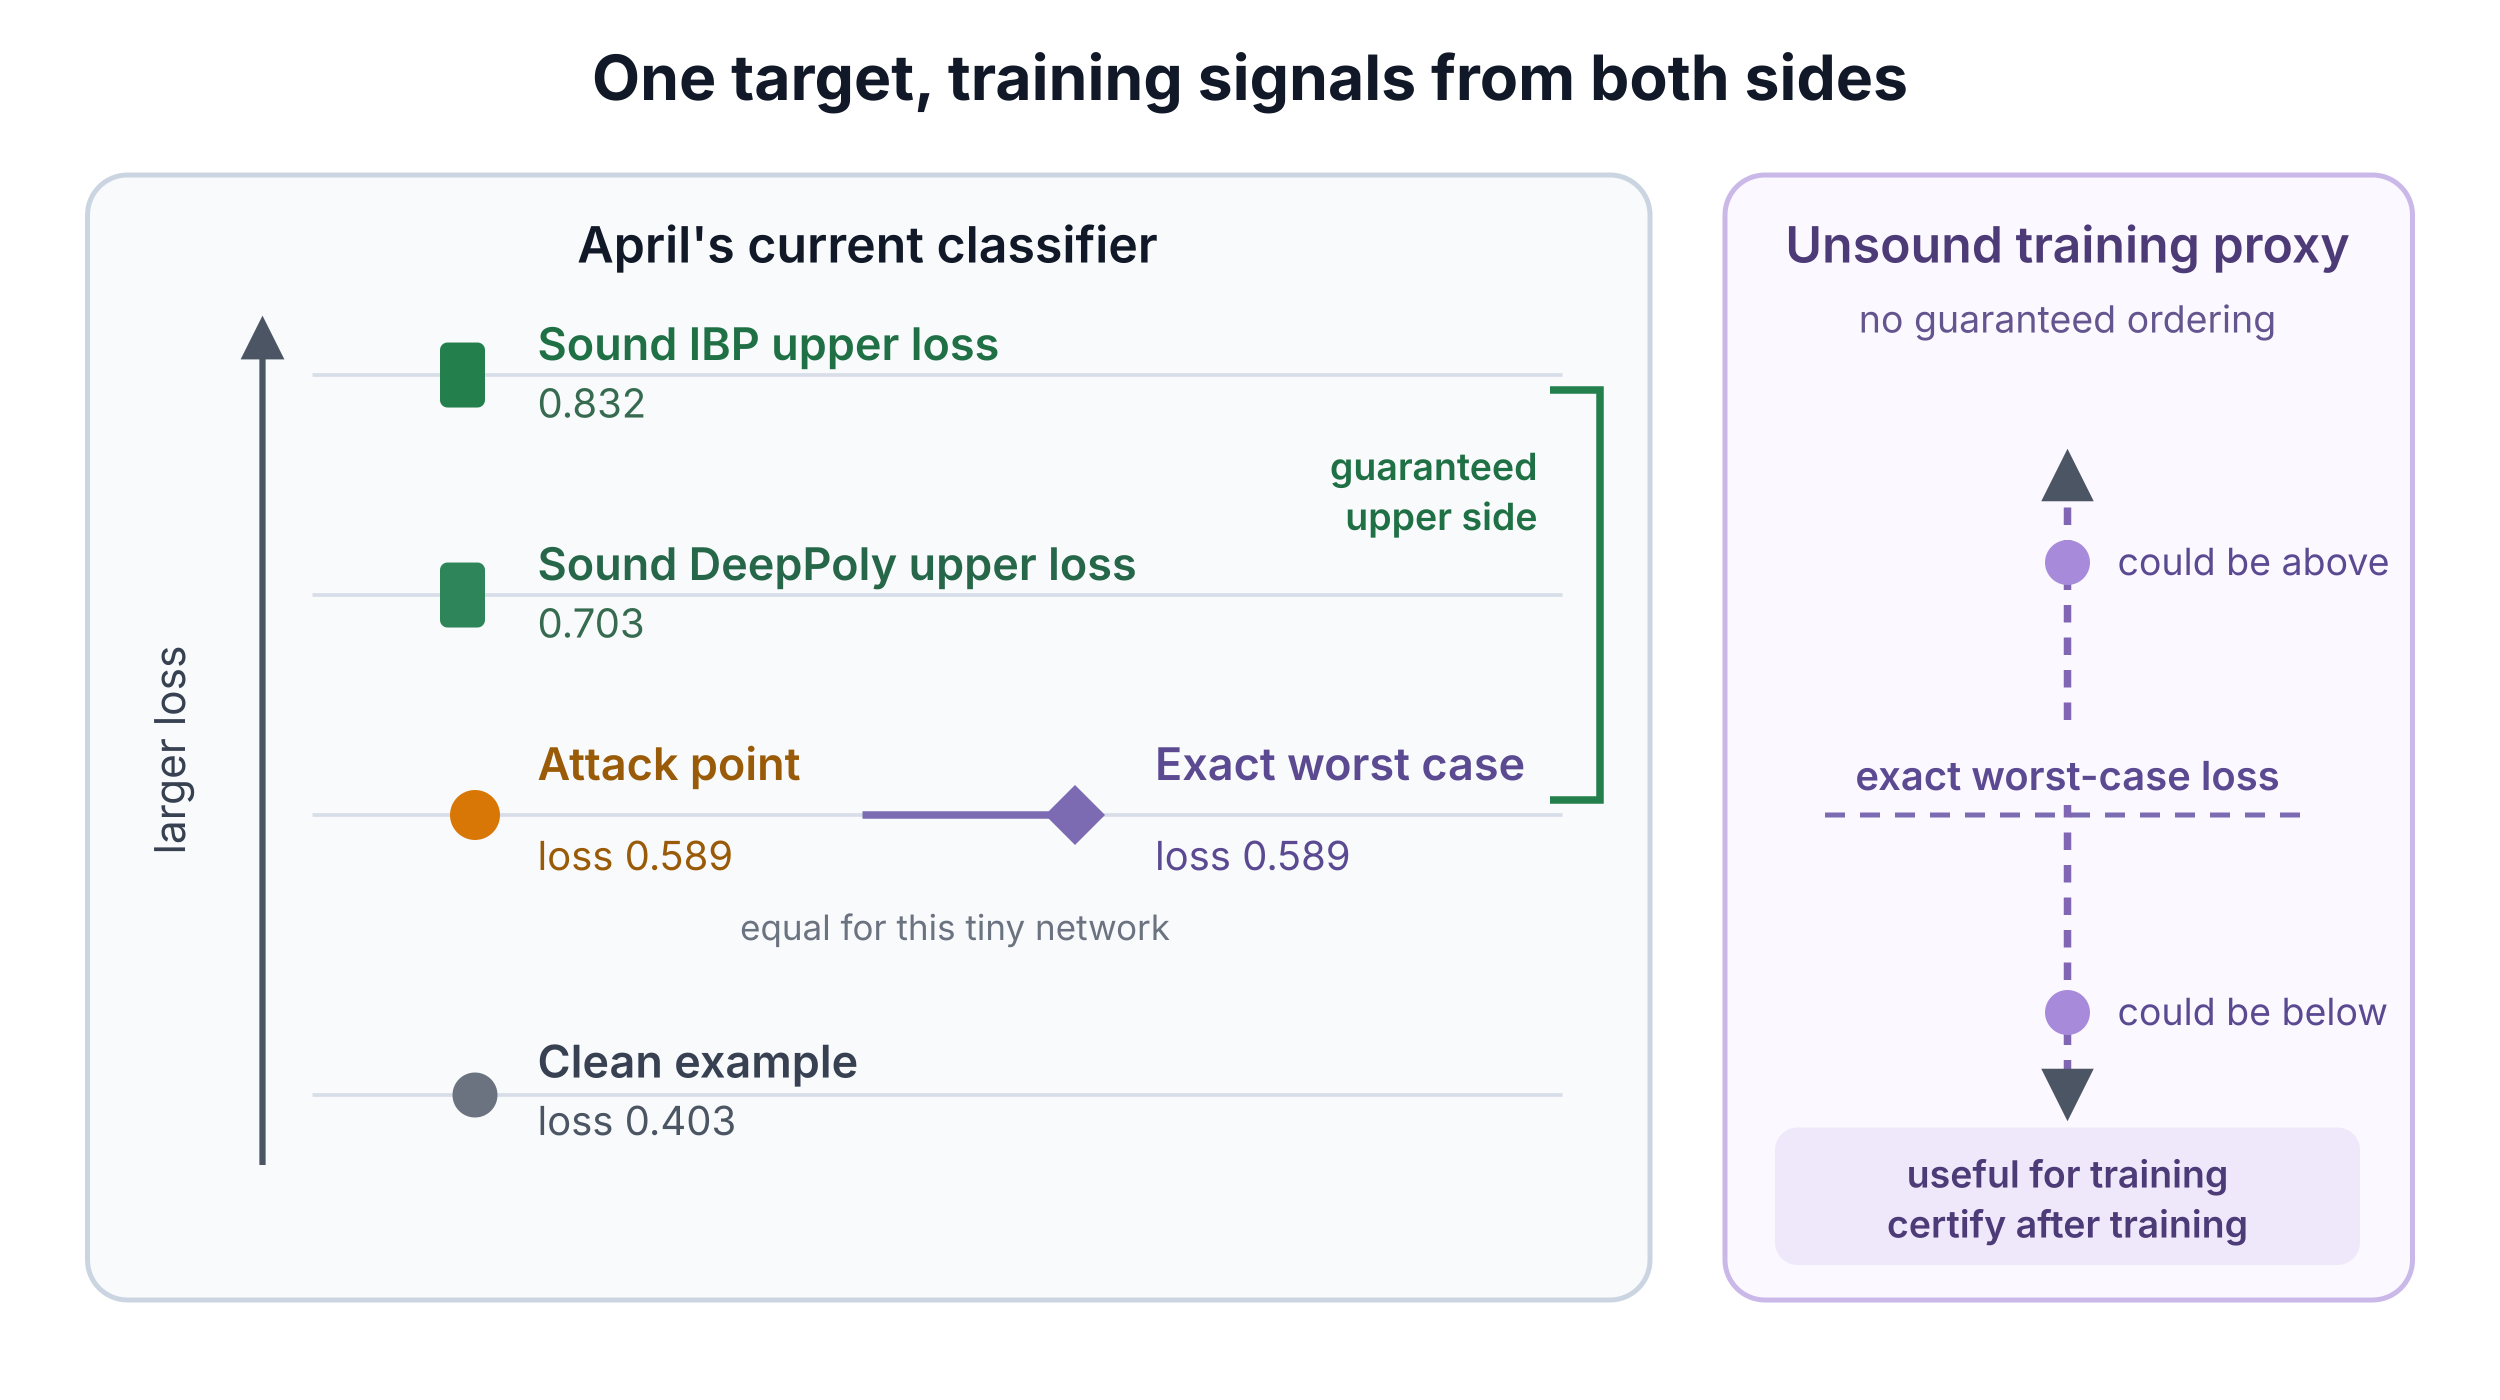
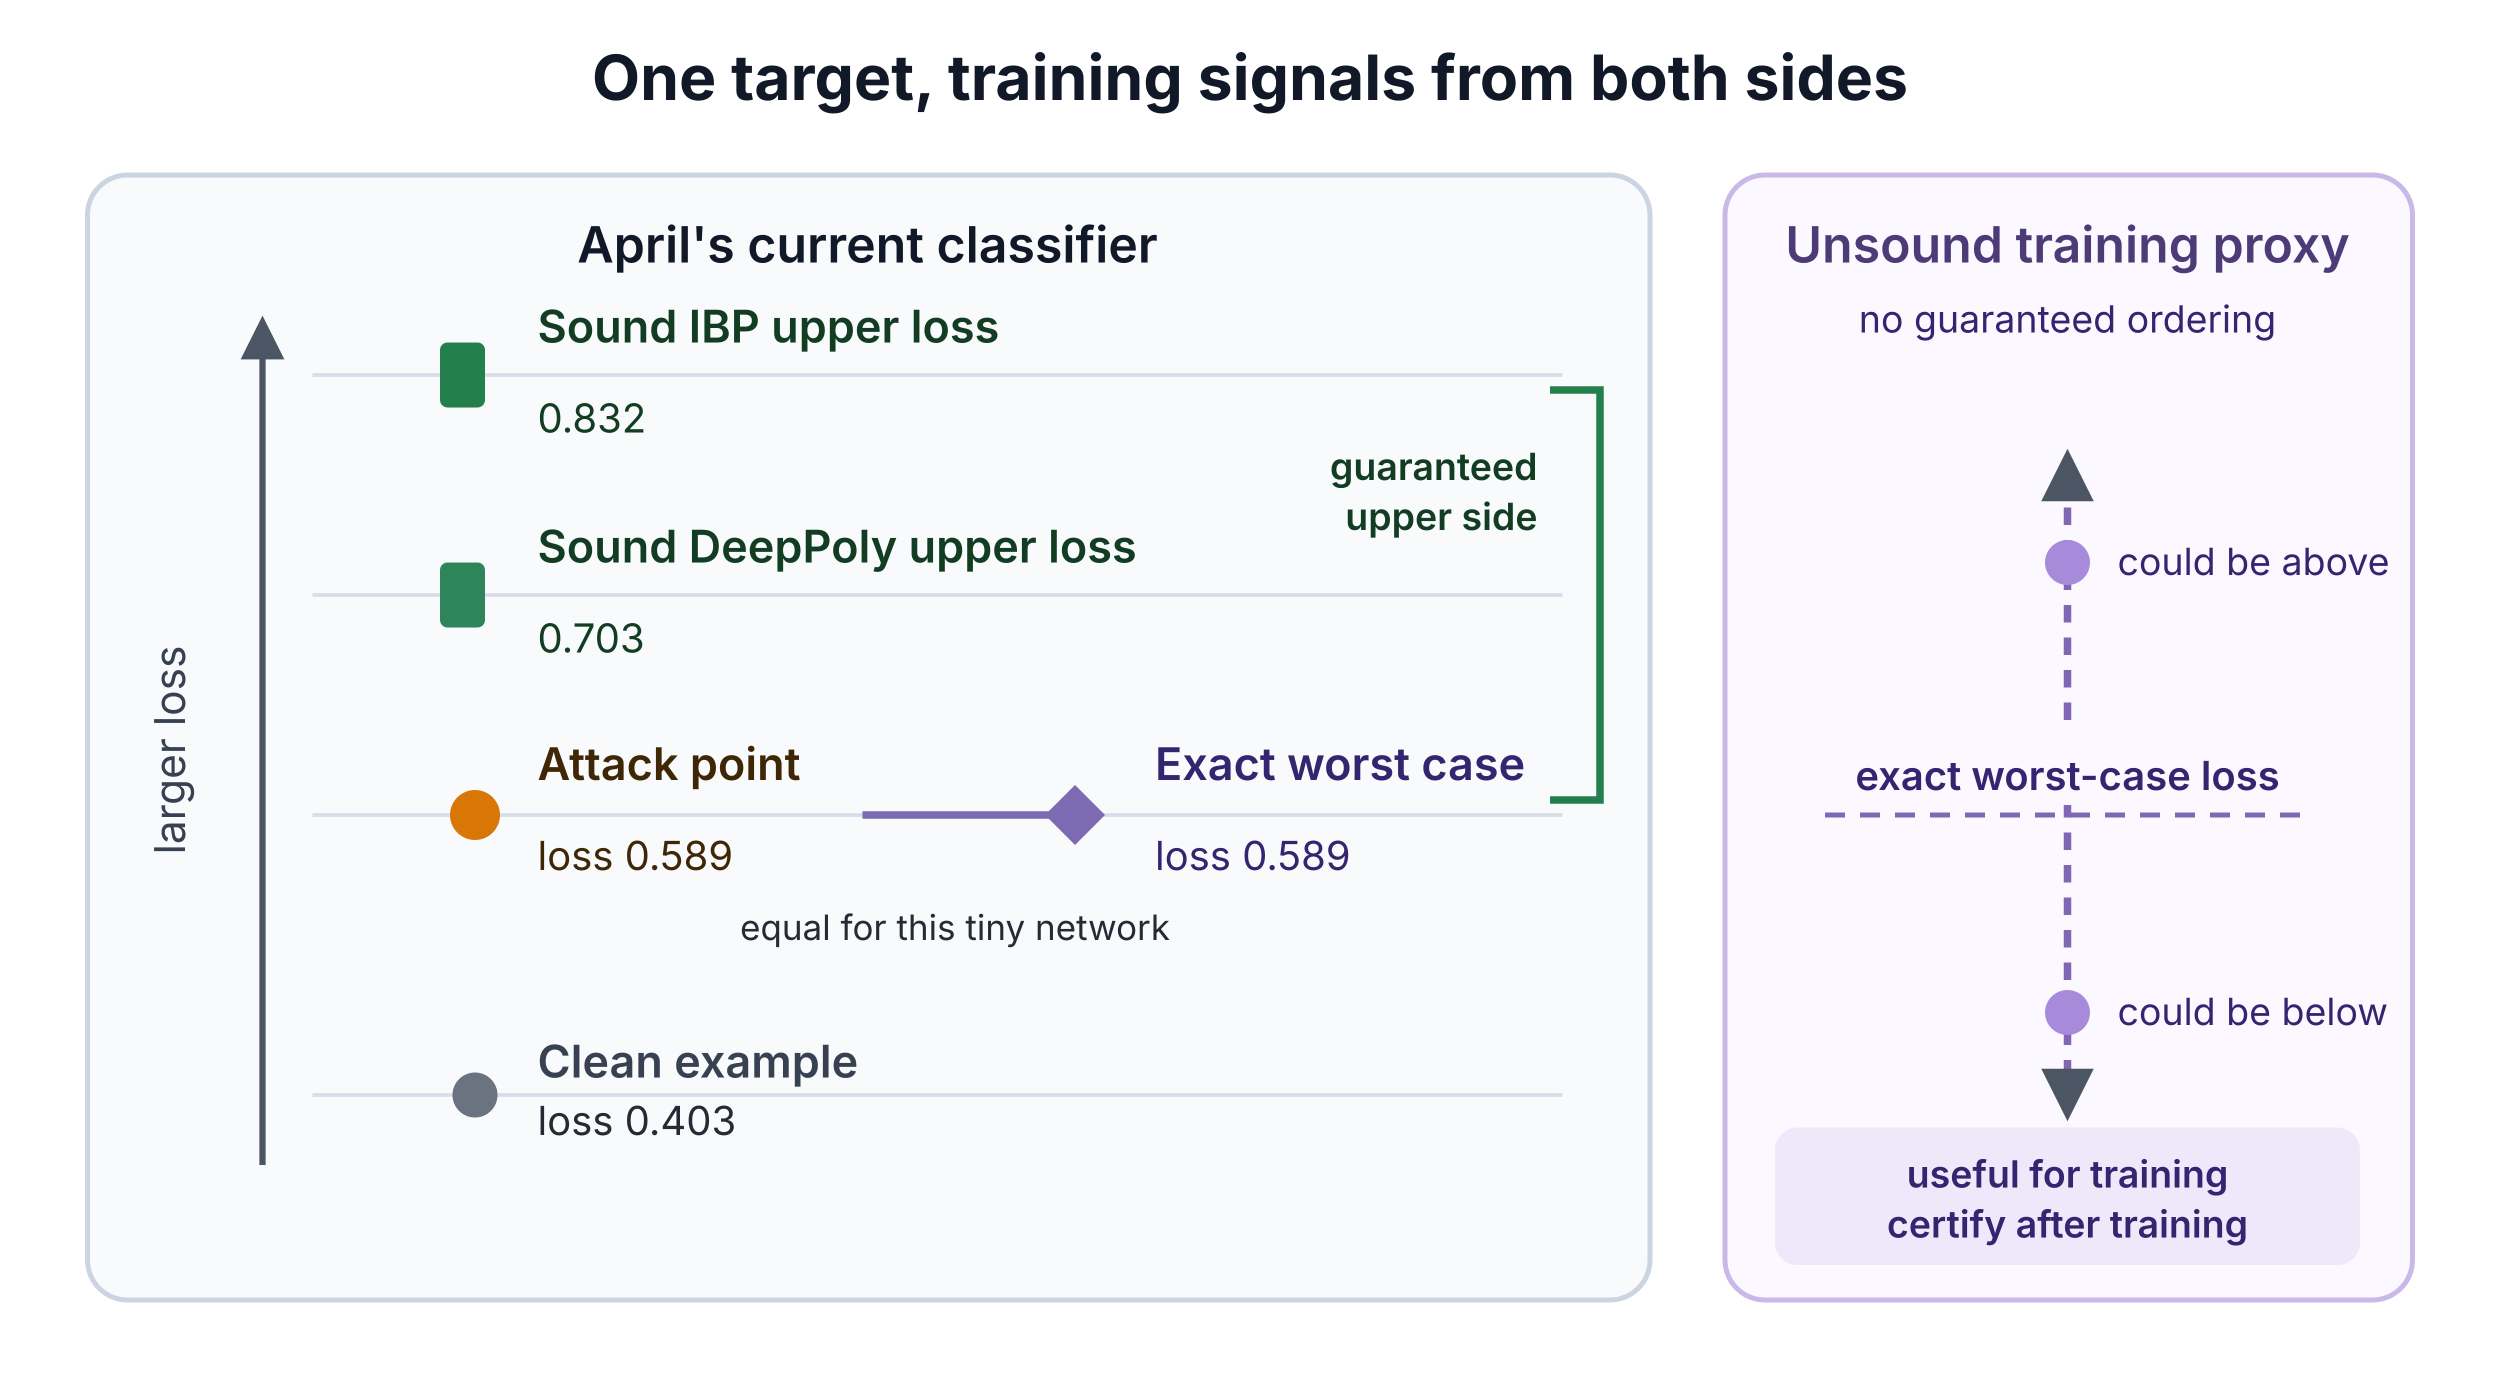
<svg xmlns="http://www.w3.org/2000/svg" viewBox="0 0 1000 560" role="img" aria-labelledby="title desc">
  <defs>
    <marker id="arrow" viewBox="0 0 10 10" refX="5" refY="5" markerWidth="7" markerHeight="7" orient="auto-start-reverse">
      <path d="M 0 0 L 10 5 L 0 10 z" fill="#4b5563" />
    </marker>
  </defs>
  <rect width="1000" height="560" fill="#ffffff" />
  <text x="500" y="40" text-anchor="middle" font-family="-apple-system, BlinkMacSystemFont, 'Segoe UI', sans-serif" font-size="25" font-weight="650" fill="#111827">One target, training signals from both sides</text>
  <rect x="35" y="70" width="625" height="450" rx="16" fill="#f8fafc" stroke="#cbd5e1" stroke-width="2" />
  <text x="347" y="105" text-anchor="middle" font-family="-apple-system, BlinkMacSystemFont, 'Segoe UI', sans-serif" font-size="20" font-weight="600" fill="#111827">April's current classifier</text>
  <line x1="105" y1="466" x2="105" y2="135" stroke="#4b5563" stroke-width="2.5" marker-end="url(#arrow)" />
  <text x="74" y="300" transform="rotate(-90 74 300)" text-anchor="middle" font-family="-apple-system, BlinkMacSystemFont, 'Segoe UI', sans-serif" font-size="17" fill="#374151">larger loss</text>
  <g stroke="#d8dee8" stroke-width="1.5">
    <line x1="125" y1="438" x2="625" y2="438" />
    <line x1="125" y1="326" x2="625" y2="326" />
    <line x1="125" y1="238" x2="625" y2="238" />
    <line x1="125" y1="150" x2="625" y2="150" />
  </g>
  <circle cx="190" cy="438" r="9" fill="#6b7280" />
  <text x="215" y="431" font-family="-apple-system, BlinkMacSystemFont, 'Segoe UI', sans-serif" font-size="18" font-weight="600" fill="#374151">Clean example</text>
-   <text x="215" y="454" font-family="-apple-system, BlinkMacSystemFont, 'Segoe UI', sans-serif" font-size="16" fill="#4b5563">loss 0.403</text>
+   <text x="215" y="454" font-family="-apple-system, BlinkMacSystemFont, 'Segoe UI', sans-serif" font-size="16" fill="#252a34">loss 0.403</text>
  <circle cx="190" cy="326" r="10" fill="#d97706" />
-   <text x="215" y="312" font-family="-apple-system, BlinkMacSystemFont, 'Segoe UI', sans-serif" font-size="18" font-weight="600" fill="#9a5b08">Attack point</text>
-   <text x="215" y="348" font-family="-apple-system, BlinkMacSystemFont, 'Segoe UI', sans-serif" font-size="16" fill="#9a5b08">loss 0.589</text>
+   <text x="215" y="312" font-family="-apple-system, BlinkMacSystemFont, 'Segoe UI', sans-serif" font-size="18" font-weight="600" fill="#3f2706">Attack point</text>
+   <text x="215" y="348" font-family="-apple-system, BlinkMacSystemFont, 'Segoe UI', sans-serif" font-size="16" fill="#3f2706">loss 0.589</text>
  <line x1="345" y1="326" x2="420" y2="326" stroke="#7c6bb3" stroke-width="3" />
  <path d="M 430 314 L 442 326 L 430 338 L 418 326 z" fill="#7c6bb3" />
-   <text x="462" y="312" font-family="-apple-system, BlinkMacSystemFont, 'Segoe UI', sans-serif" font-size="18" font-weight="600" fill="#5b4a91">Exact worst case</text>
-   <text x="462" y="348" font-family="-apple-system, BlinkMacSystemFont, 'Segoe UI', sans-serif" font-size="16" fill="#5b4a91">loss 0.589</text>
-   <text x="382" y="376" text-anchor="middle" font-family="-apple-system, BlinkMacSystemFont, 'Segoe UI', sans-serif" font-size="14" fill="#6b7280">equal for this tiny network</text>
+   <text x="462" y="312" font-family="-apple-system, BlinkMacSystemFont, 'Segoe UI', sans-serif" font-size="18" font-weight="600" fill="#35246f">Exact worst case</text>
+   <text x="462" y="348" font-family="-apple-system, BlinkMacSystemFont, 'Segoe UI', sans-serif" font-size="16" fill="#35246f">loss 0.589</text>
+   <text x="382" y="376" text-anchor="middle" font-family="-apple-system, BlinkMacSystemFont, 'Segoe UI', sans-serif" font-size="14" fill="#252a34">equal for this tiny network</text>
  <rect x="176" y="225" width="18" height="26" rx="3" fill="#2f855a" />
-   <text x="215" y="232" font-family="-apple-system, BlinkMacSystemFont, 'Segoe UI', sans-serif" font-size="18" font-weight="600" fill="#276749">Sound DeepPoly upper loss</text>
-   <text x="215" y="255" font-family="-apple-system, BlinkMacSystemFont, 'Segoe UI', sans-serif" font-size="16" fill="#376b50">0.703</text>
+   <text x="215" y="225" font-family="-apple-system, BlinkMacSystemFont, 'Segoe UI', sans-serif" font-size="18" font-weight="600" fill="#123d22">Sound DeepPoly upper loss</text>
+   <text x="215" y="261" font-family="-apple-system, BlinkMacSystemFont, 'Segoe UI', sans-serif" font-size="16" fill="#123d22">0.703</text>
  <rect x="176" y="137" width="18" height="26" rx="3" fill="#23804d" />
-   <text x="215" y="144" font-family="-apple-system, BlinkMacSystemFont, 'Segoe UI', sans-serif" font-size="18" font-weight="600" fill="#1f7045">Sound IBP upper loss</text>
-   <text x="215" y="167" font-family="-apple-system, BlinkMacSystemFont, 'Segoe UI', sans-serif" font-size="16" fill="#376b50">0.832</text>
+   <text x="215" y="137" font-family="-apple-system, BlinkMacSystemFont, 'Segoe UI', sans-serif" font-size="18" font-weight="600" fill="#123d22">Sound IBP upper loss</text>
+   <text x="215" y="173" font-family="-apple-system, BlinkMacSystemFont, 'Segoe UI', sans-serif" font-size="16" fill="#123d22">0.832</text>
  <path d="M 620 320 L 640 320 L 640 156 L 620 156" fill="none" stroke="#23804d" stroke-width="3" />
-   <text x="615" y="192" text-anchor="end" font-family="-apple-system, BlinkMacSystemFont, 'Segoe UI', sans-serif" font-size="15" font-weight="600" fill="#1f7045">guaranteed</text>
-   <text x="615" y="212" text-anchor="end" font-family="-apple-system, BlinkMacSystemFont, 'Segoe UI', sans-serif" font-size="15" font-weight="600" fill="#1f7045">upper side</text>
+   <text x="615" y="192" text-anchor="end" font-family="-apple-system, BlinkMacSystemFont, 'Segoe UI', sans-serif" font-size="15" font-weight="600" fill="#123d22">guaranteed</text>
+   <text x="615" y="212" text-anchor="end" font-family="-apple-system, BlinkMacSystemFont, 'Segoe UI', sans-serif" font-size="15" font-weight="600" fill="#123d22">upper side</text>
  <rect x="690" y="70" width="275" height="450" rx="16" fill="#fbf8ff" stroke="#c9b8e8" stroke-width="2" />
  <text x="827" y="105" text-anchor="middle" font-family="-apple-system, BlinkMacSystemFont, 'Segoe UI', sans-serif" font-size="20" font-weight="600" fill="#4d3b78">Unsound training proxy</text>
-   <text x="827" y="133" text-anchor="middle" font-family="-apple-system, BlinkMacSystemFont, 'Segoe UI', sans-serif" font-size="15" fill="#65558f">no guaranteed ordering</text>
+   <text x="827" y="133" text-anchor="middle" font-family="-apple-system, BlinkMacSystemFont, 'Segoe UI', sans-serif" font-size="15" fill="#35246f">no guaranteed ordering</text>
  <line x1="730" y1="326" x2="925" y2="326" stroke="#7c6bb3" stroke-width="2" stroke-dasharray="8 6" />
  <line x1="827" y1="190" x2="827" y2="438" stroke="#8066b3" stroke-width="3" stroke-dasharray="7 6" marker-start="url(#arrow)" marker-end="url(#arrow)" />
  <rect x="735" y="291" width="184" height="31" rx="6" fill="#fbf8ff" />
-   <text x="827" y="316" text-anchor="middle" font-family="-apple-system, BlinkMacSystemFont, 'Segoe UI', sans-serif" font-size="16" font-weight="600" fill="#5b4a91">exact worst-case loss</text>
+   <text x="827" y="316" text-anchor="middle" font-family="-apple-system, BlinkMacSystemFont, 'Segoe UI', sans-serif" font-size="16" font-weight="600" fill="#35246f">exact worst-case loss</text>
  <circle cx="827" cy="225" r="9" fill="#a78bda" />
-   <text x="847" y="230" font-family="-apple-system, BlinkMacSystemFont, 'Segoe UI', sans-serif" font-size="15" fill="#5b4a91">could be above</text>
+   <text x="847" y="230" font-family="-apple-system, BlinkMacSystemFont, 'Segoe UI', sans-serif" font-size="15" fill="#35246f">could be above</text>
  <circle cx="827" cy="405" r="9" fill="#a78bda" />
-   <text x="847" y="410" font-family="-apple-system, BlinkMacSystemFont, 'Segoe UI', sans-serif" font-size="15" fill="#5b4a91">could be below</text>
+   <text x="847" y="410" font-family="-apple-system, BlinkMacSystemFont, 'Segoe UI', sans-serif" font-size="15" fill="#35246f">could be below</text>
  <rect x="710" y="451" width="234" height="55" rx="9" fill="#efe8fb" />
-   <text x="827" y="475" text-anchor="middle" font-family="-apple-system, BlinkMacSystemFont, 'Segoe UI', sans-serif" font-size="15" font-weight="600" fill="#4d3b78">useful for training</text>
-   <text x="827" y="495" text-anchor="middle" font-family="-apple-system, BlinkMacSystemFont, 'Segoe UI', sans-serif" font-size="15" font-weight="600" fill="#4d3b78">certify after training</text>
+   <text x="827" y="475" text-anchor="middle" font-family="-apple-system, BlinkMacSystemFont, 'Segoe UI', sans-serif" font-size="15" font-weight="600" fill="#35246f">useful for training</text>
+   <text x="827" y="495" text-anchor="middle" font-family="-apple-system, BlinkMacSystemFont, 'Segoe UI', sans-serif" font-size="15" font-weight="600" fill="#35246f">certify after training</text>
</svg>
